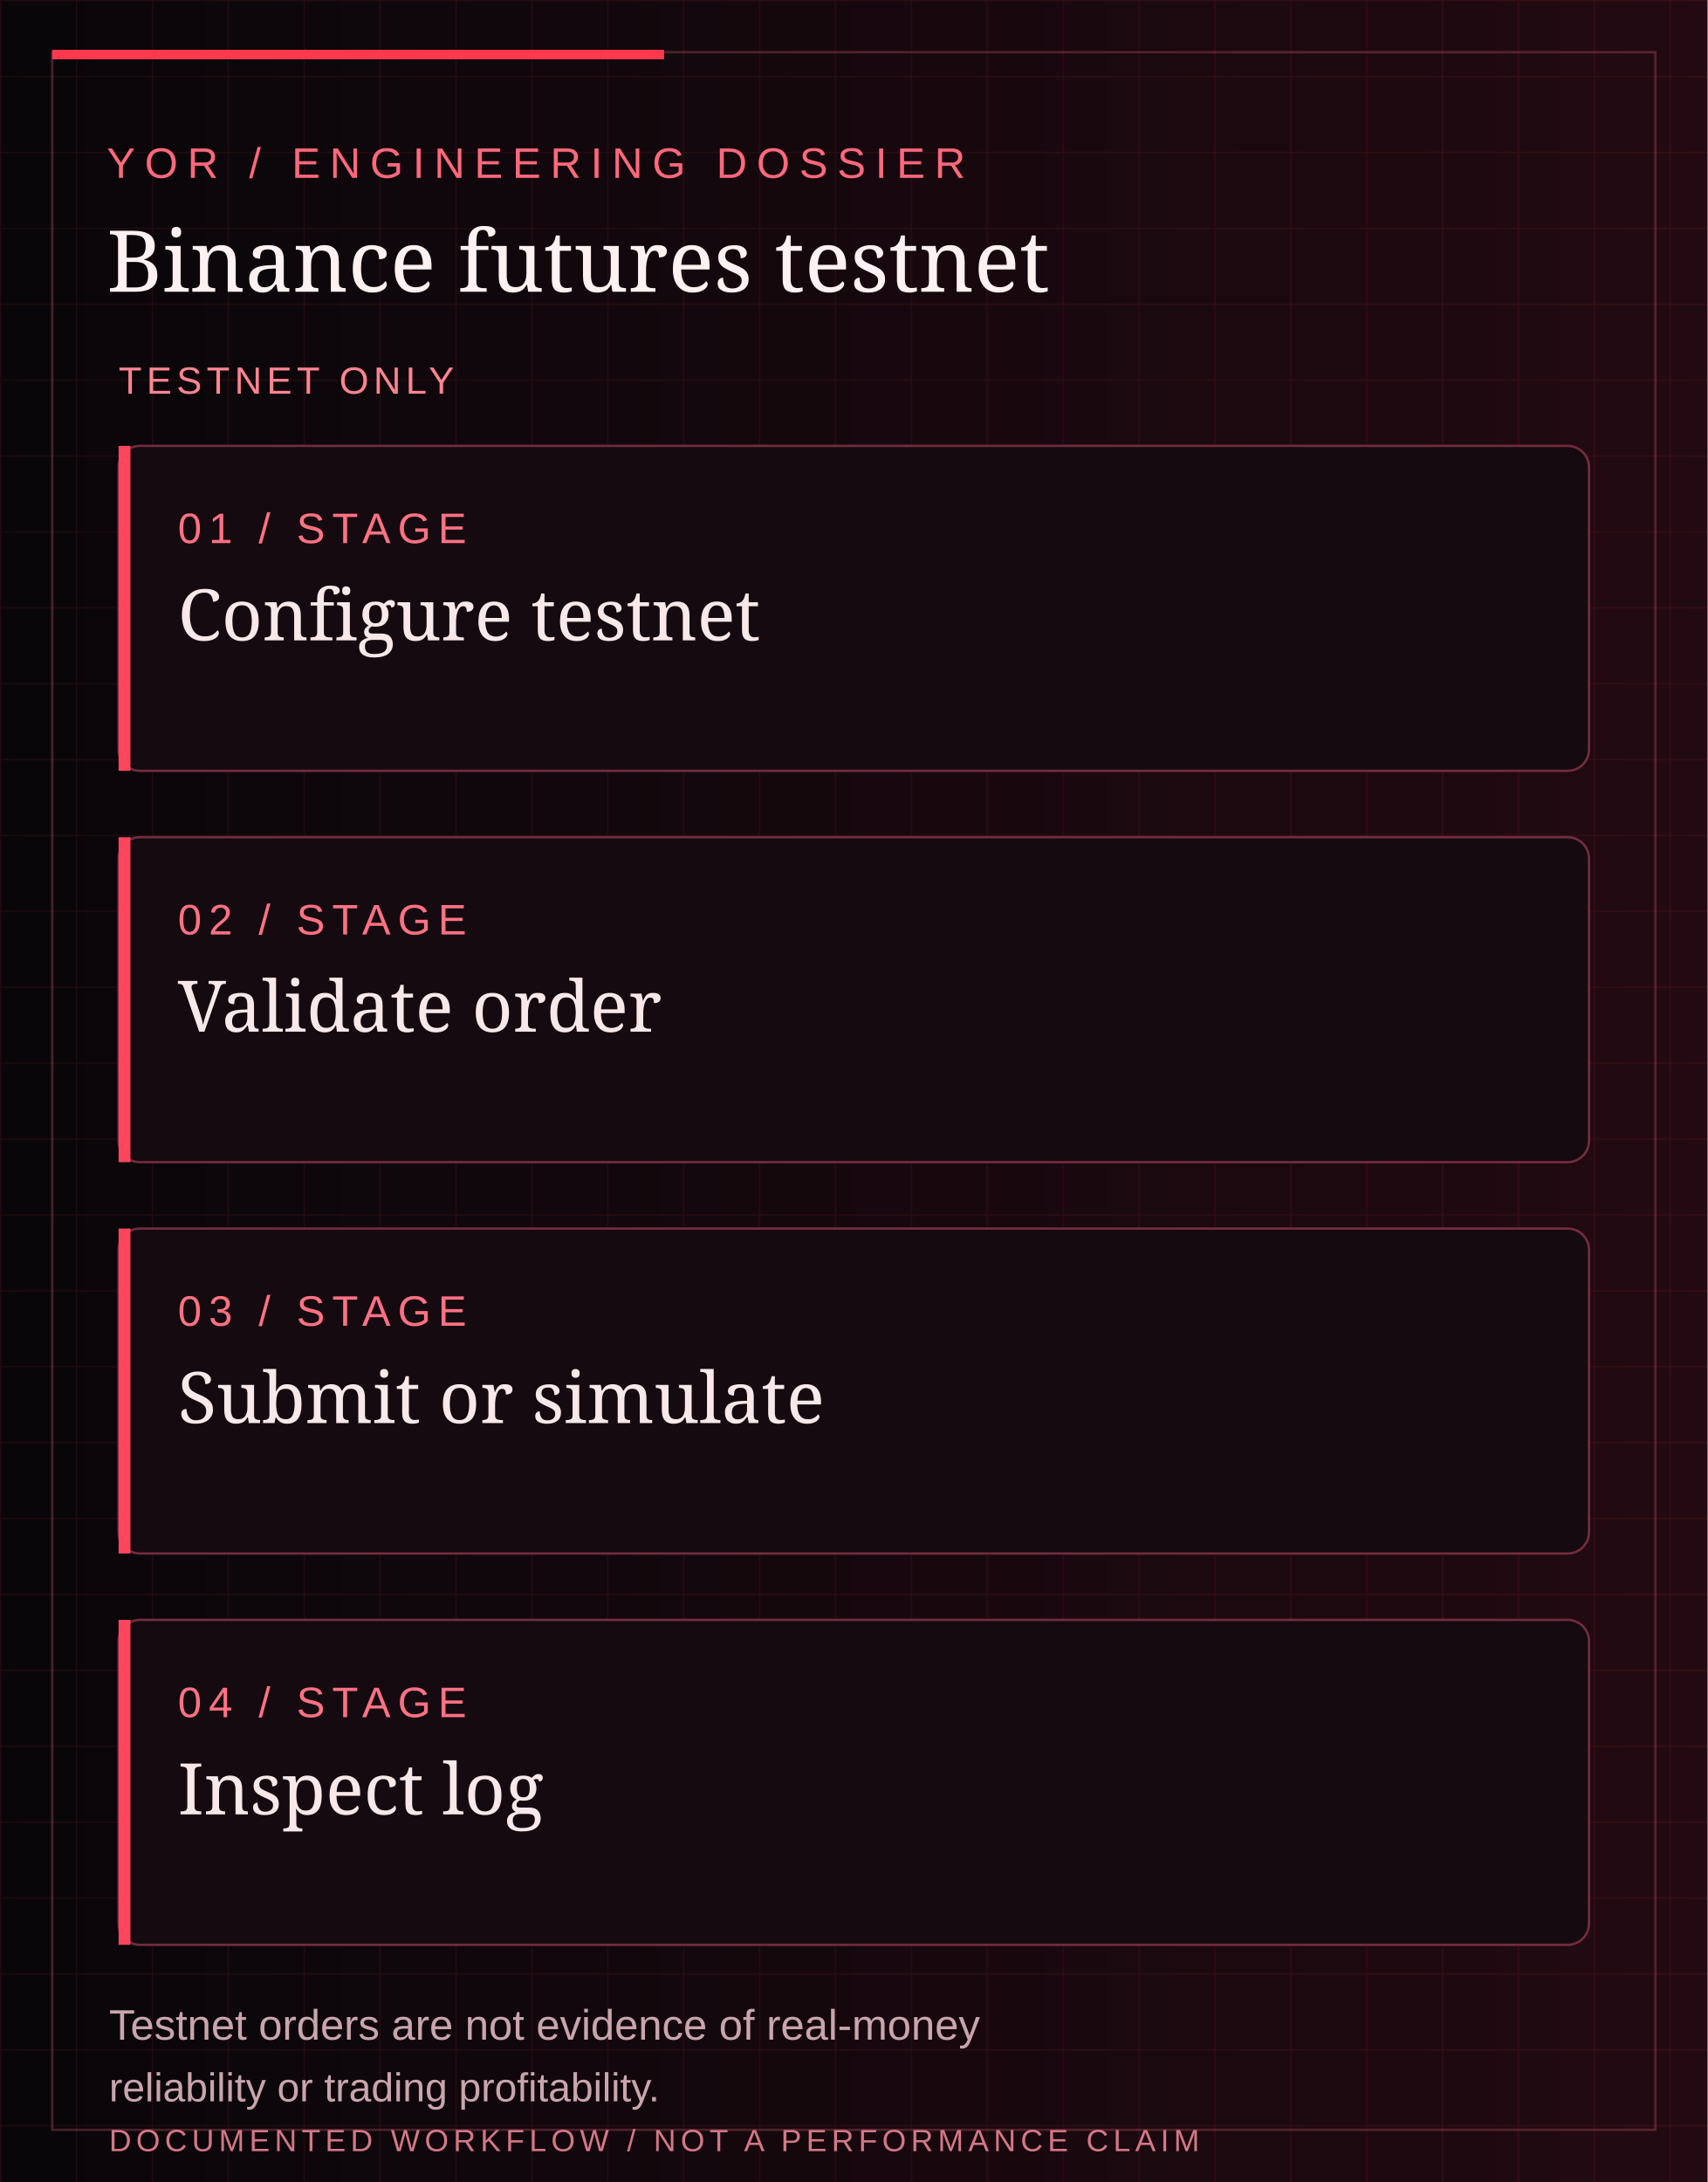
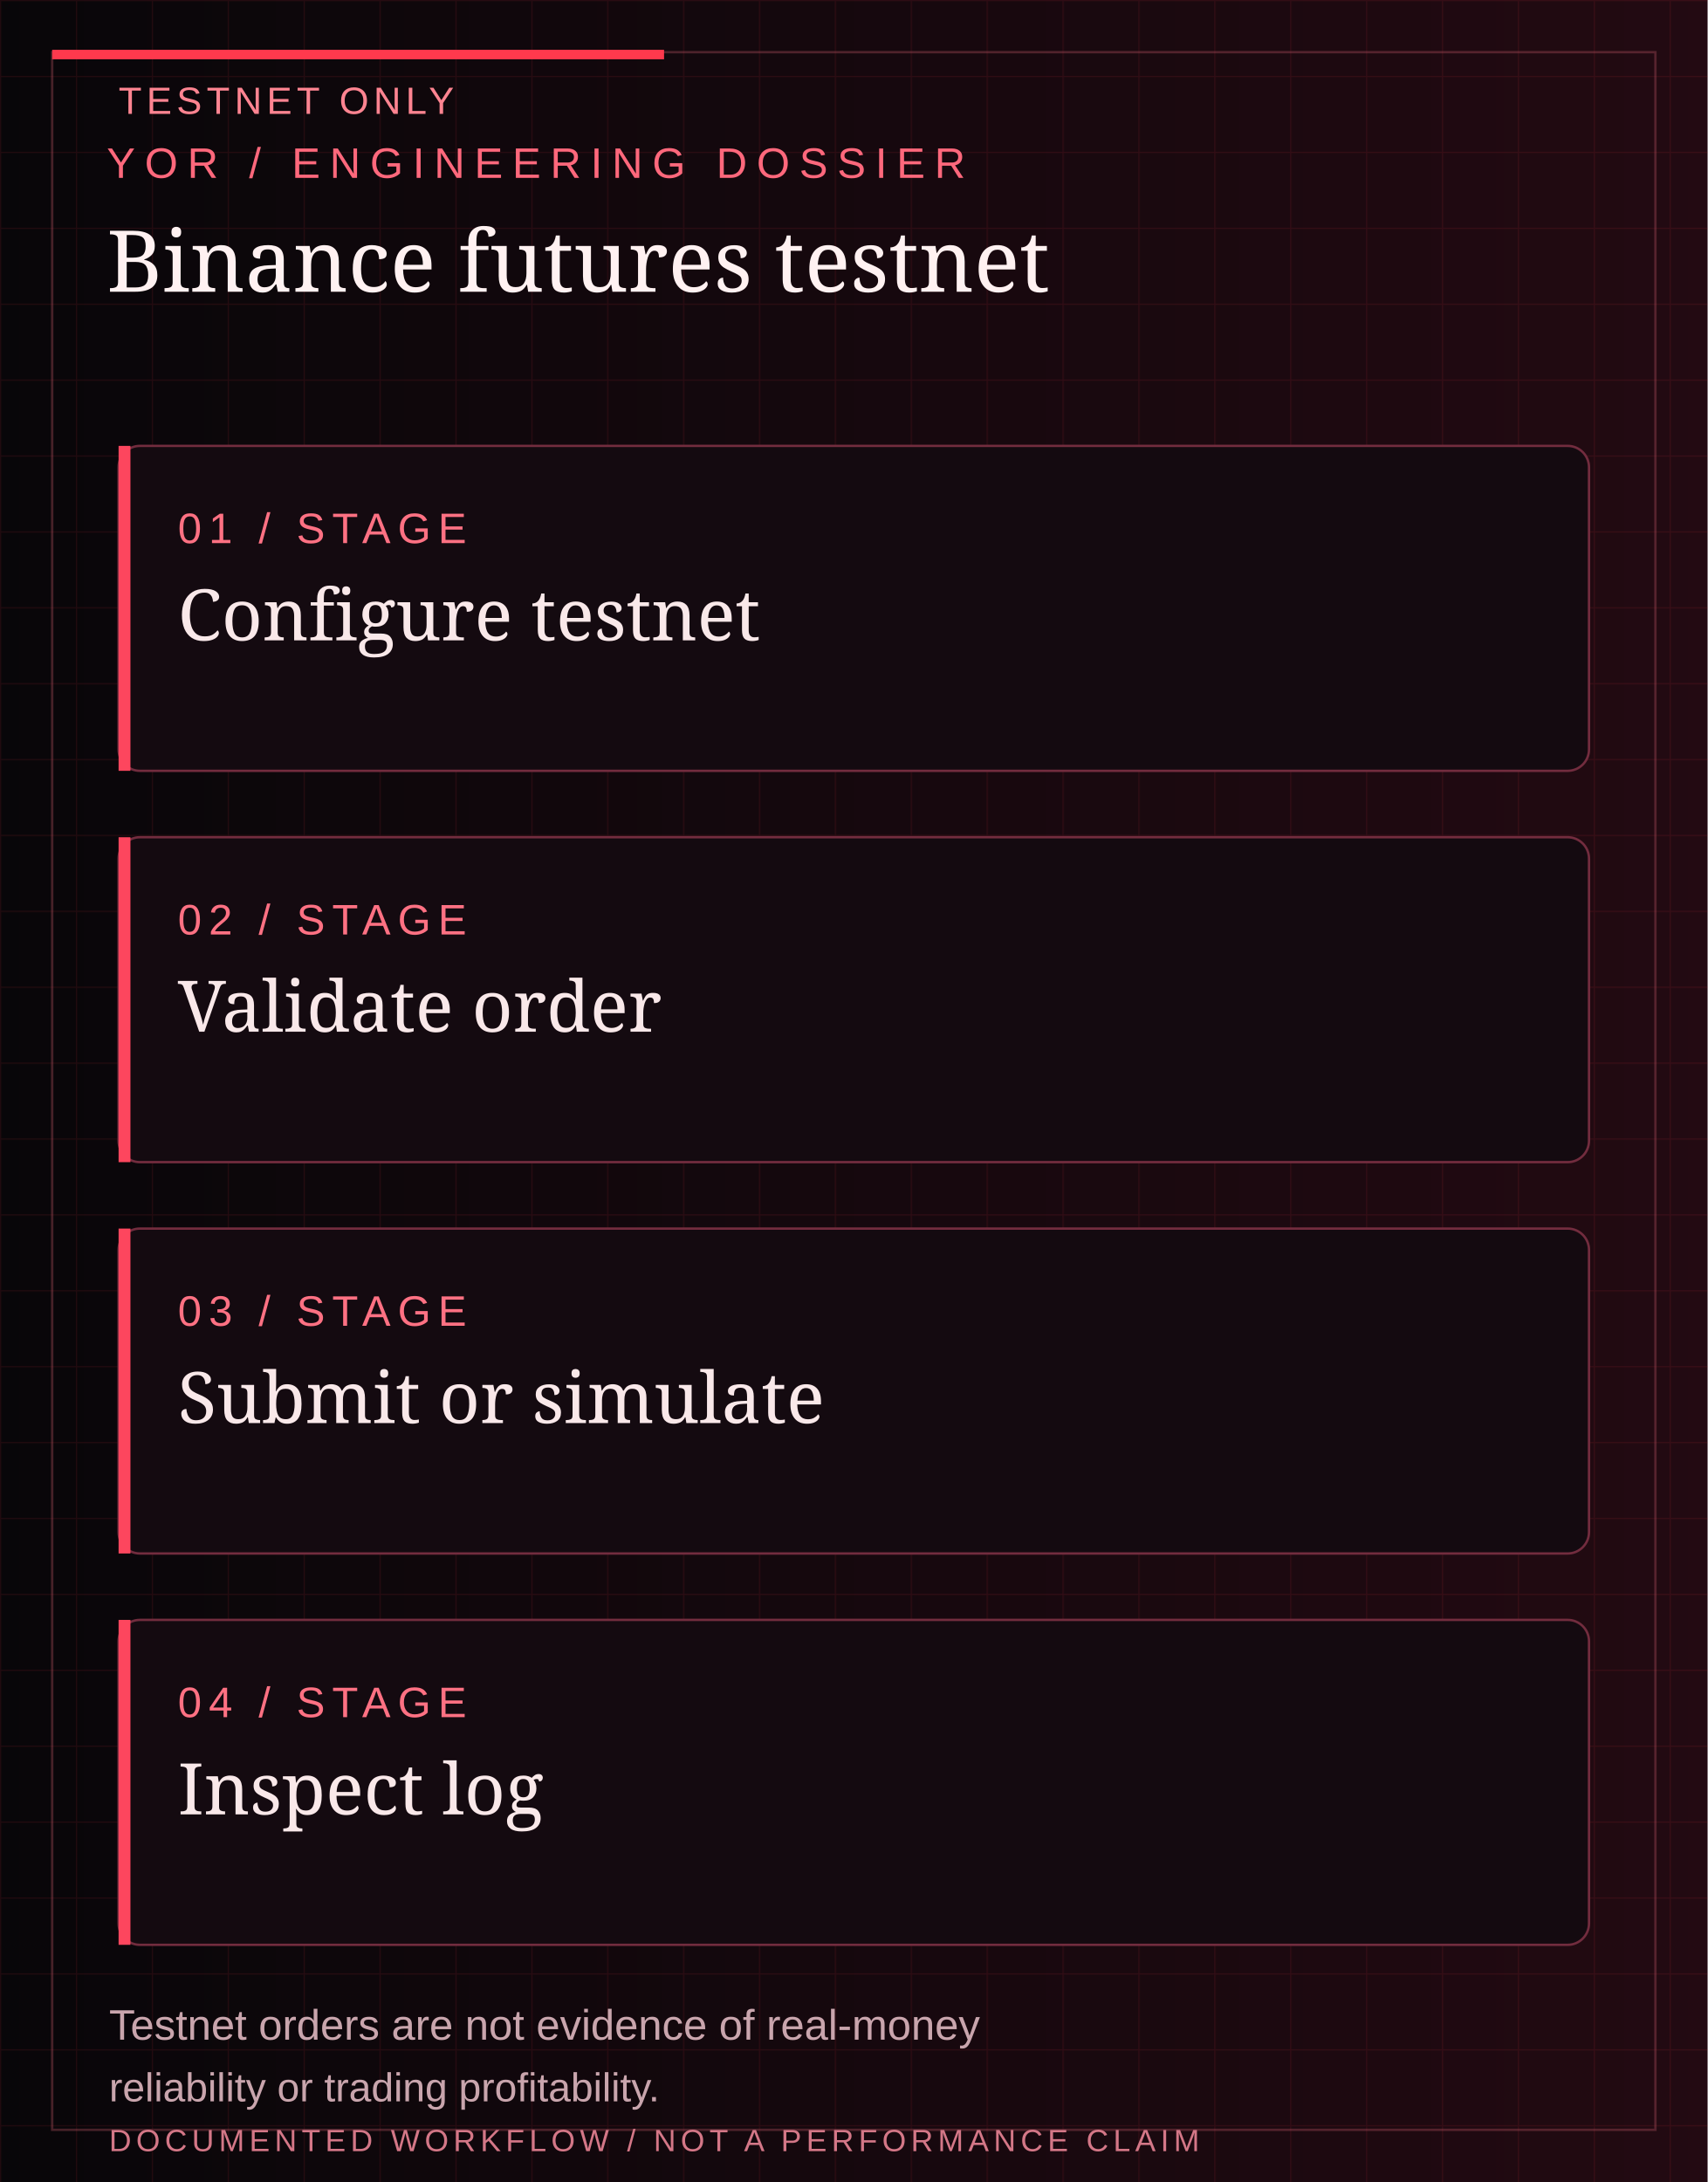
<svg xmlns="http://www.w3.org/2000/svg" width="720" height="920" viewBox="0 0 720 920" role="img">
  <defs>
    <linearGradient id="bg">
      <stop stop-color="#080609" />
      <stop offset="1" stop-color="#230a12" />
    </linearGradient>
    <pattern id="grid" width="32" height="32" patternUnits="userSpaceOnUse">
      <path d="M32 0H0V32" fill="none" stroke="#ff394d" stroke-opacity=".1" />
    </pattern>
  </defs>
  <rect width="720" height="920" fill="url(#bg)" />
  <rect width="720" height="920" fill="url(#grid)" />
  <rect x="22" y="22" width="676" height="876" fill="none" stroke="#a64a59" stroke-opacity=".4" />
  <path d="M22 23 H280" stroke="#ff394d" stroke-width="4" />
  <text x="45" y="75" fill="#ff687c" font-size="18" font-family="Arial" letter-spacing="4">YOR / ENGINEERING DOSSIER</text>
  <text x="45" y="123" font-size="36" fill="#fff1f1" font-family="Georgia">Binance futures testnet</text>
-   <text x="50" y="166" font-size="16" fill="#ff8491" font-family="Arial" letter-spacing="2">TESTNET ONLY</text>
+   <text x="50" y="48" font-size="16" fill="#ff8491" font-family="Arial" letter-spacing="2">TESTNET ONLY</text>
  <rect x="50" y="188" width="620" height="137" rx="9" fill="#140a10" stroke="#722c3e" />
  <rect x="50" y="188" width="5" height="137" fill="#fd465e" />
  <text x="75" y="229" fill="#ff7183" font-family="Arial" font-size="18" letter-spacing="3">01 / STAGE</text>
  <text x="75" y="270" fill="#f9e8e9" font-family="Georgia" font-size="30">Configure testnet</text>
  <rect x="50" y="353" width="620" height="137" rx="9" fill="#140a10" stroke="#722c3e" />
  <rect x="50" y="353" width="5" height="137" fill="#fd465e" />
  <text x="75" y="394" fill="#ff7183" font-family="Arial" font-size="18" letter-spacing="3">02 / STAGE</text>
  <text x="75" y="435" fill="#f9e8e9" font-family="Georgia" font-size="30">Validate order</text>
  <rect x="50" y="518" width="620" height="137" rx="9" fill="#140a10" stroke="#722c3e" />
  <rect x="50" y="518" width="5" height="137" fill="#fd465e" />
  <text x="75" y="559" fill="#ff7183" font-family="Arial" font-size="18" letter-spacing="3">03 / STAGE</text>
  <text x="75" y="600" fill="#f9e8e9" font-family="Georgia" font-size="30">Submit or simulate</text>
  <rect x="50" y="683" width="620" height="137" rx="9" fill="#140a10" stroke="#722c3e" />
  <rect x="50" y="683" width="5" height="137" fill="#fd465e" />
  <text x="75" y="724" fill="#ff7183" font-family="Arial" font-size="18" letter-spacing="3">04 / STAGE</text>
  <text x="75" y="765" fill="#f9e8e9" font-family="Georgia" font-size="30">Inspect log</text>
  <text x="46" y="860" fill="#c9a5ad" font-size="18" font-family="Arial">Testnet orders are not evidence of real-money</text>
  <text x="46" y="886" fill="#c9a5ad" font-size="17" font-family="Arial">reliability or trading profitability.</text>
  <text x="46" y="907" fill="#d47787" font-size="13" font-family="Arial" letter-spacing="2">DOCUMENTED WORKFLOW / NOT A PERFORMANCE CLAIM</text>
</svg>
